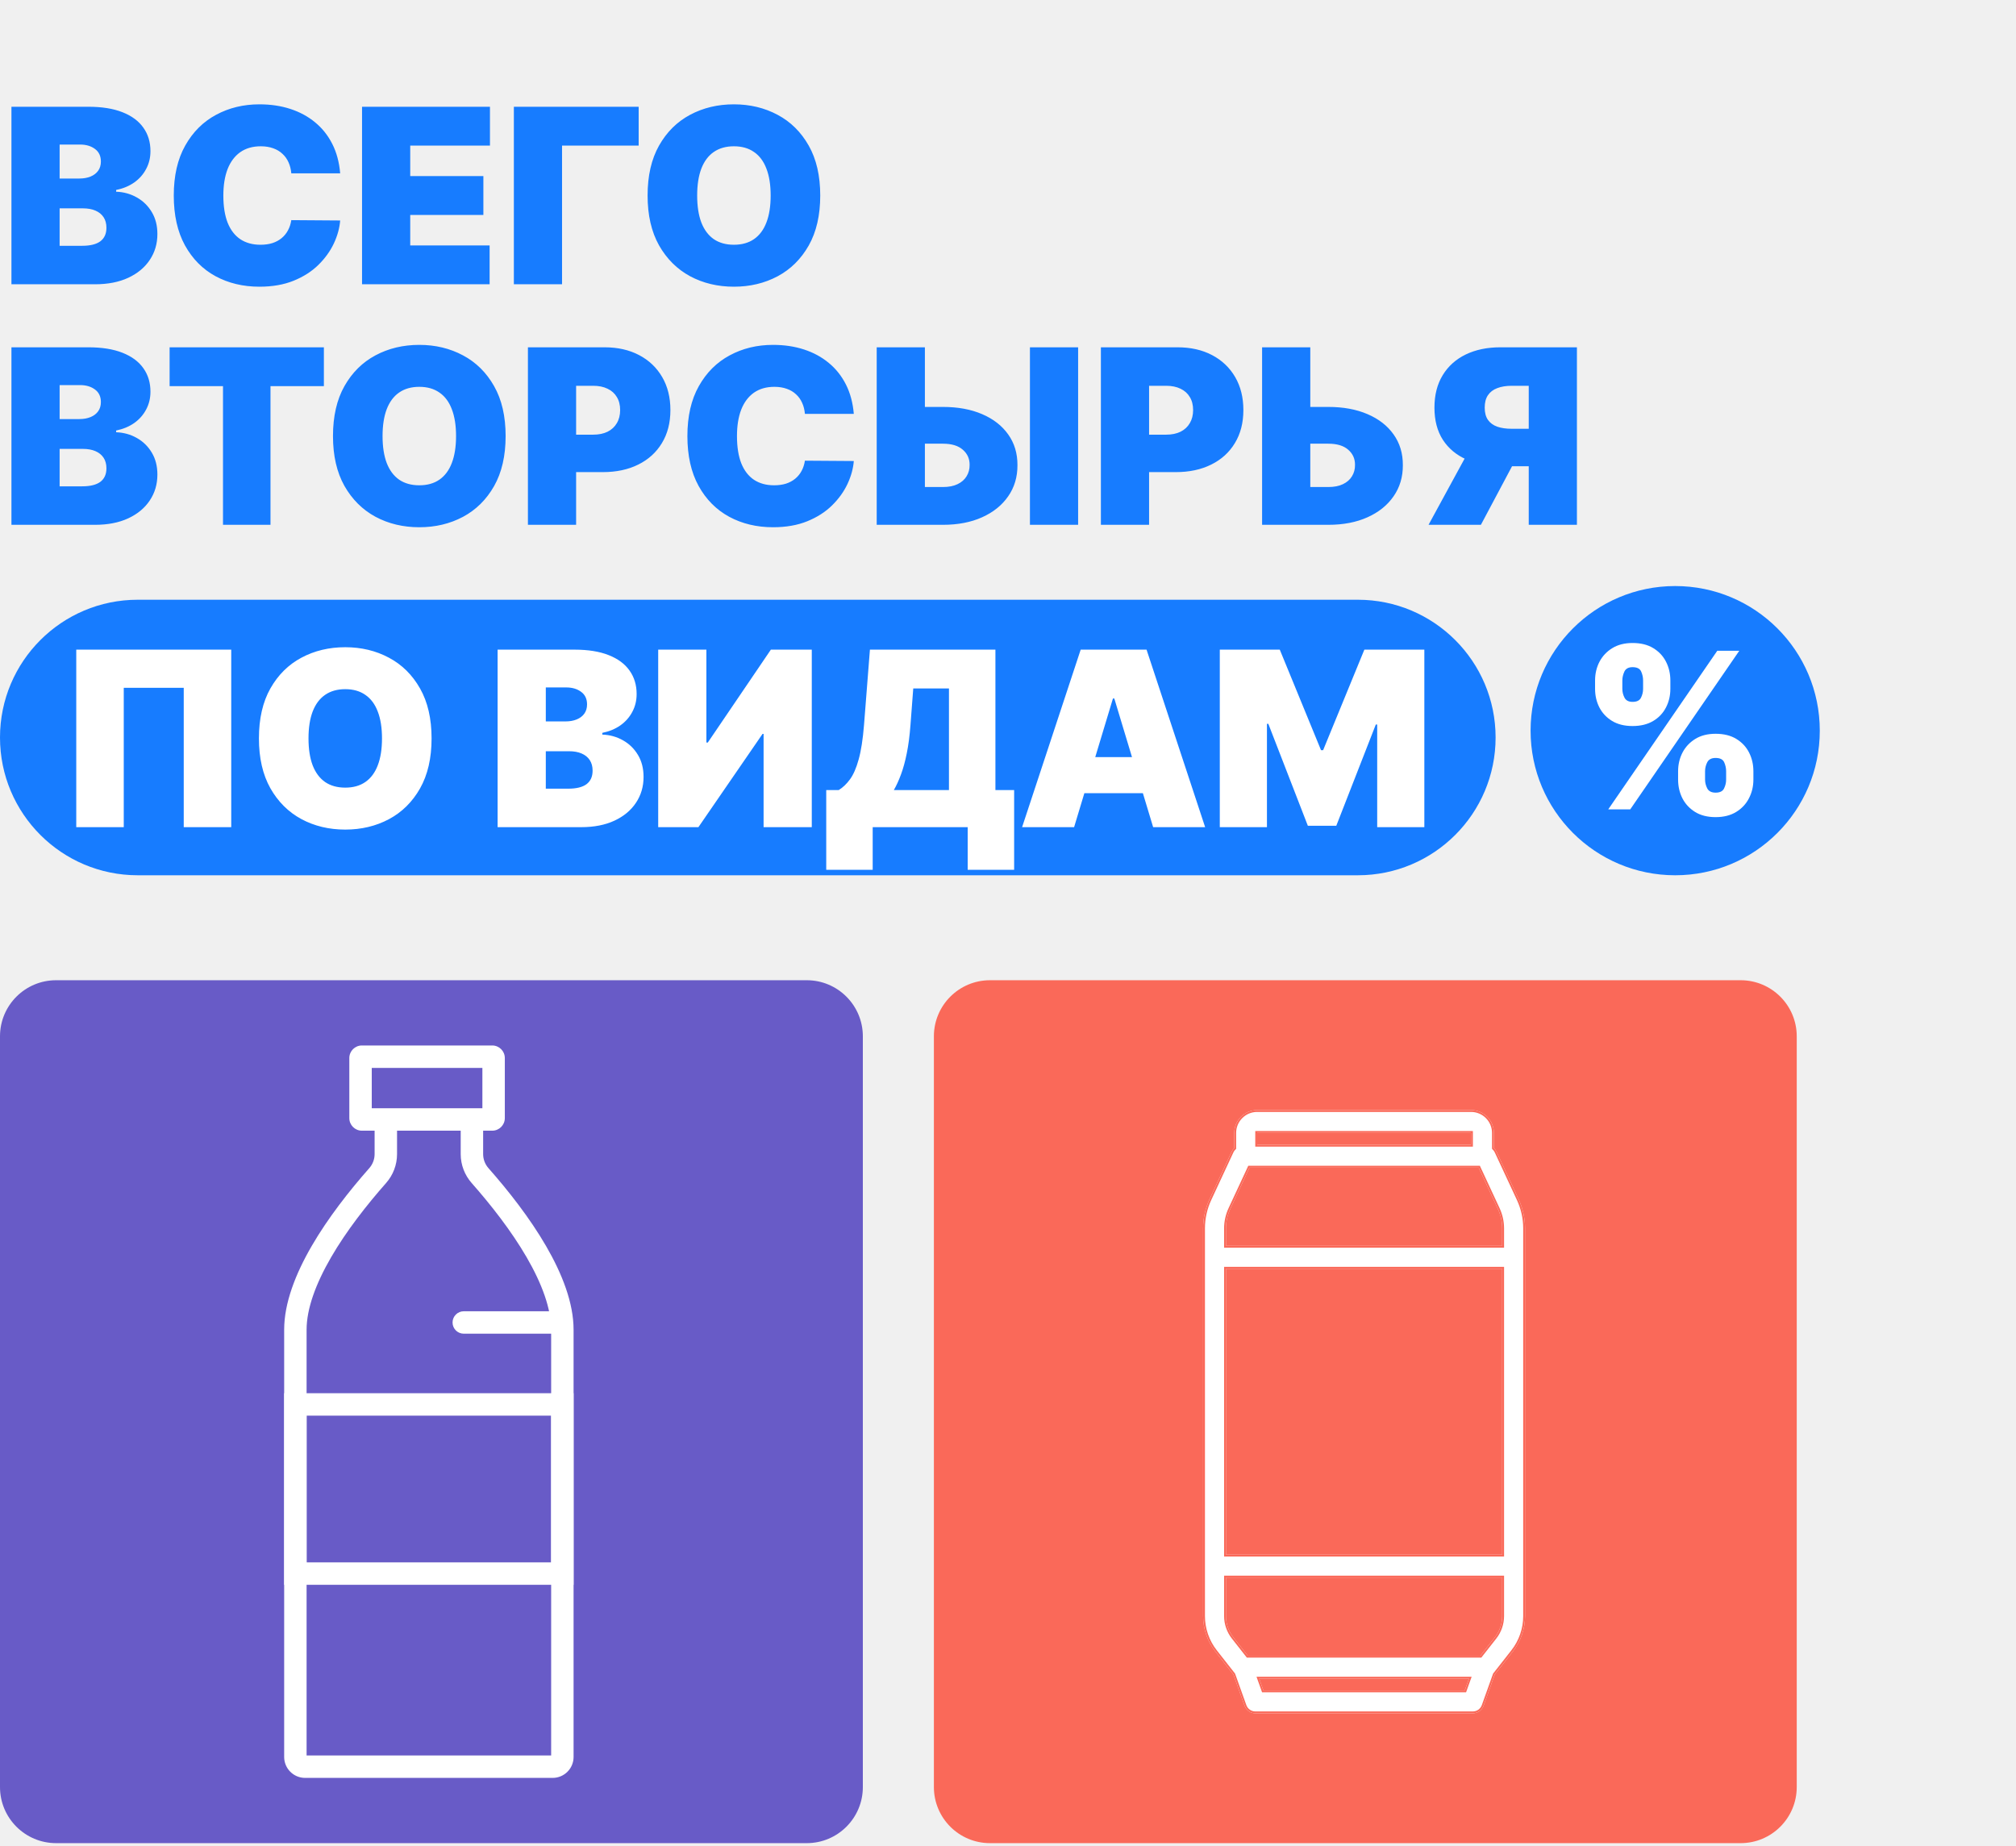
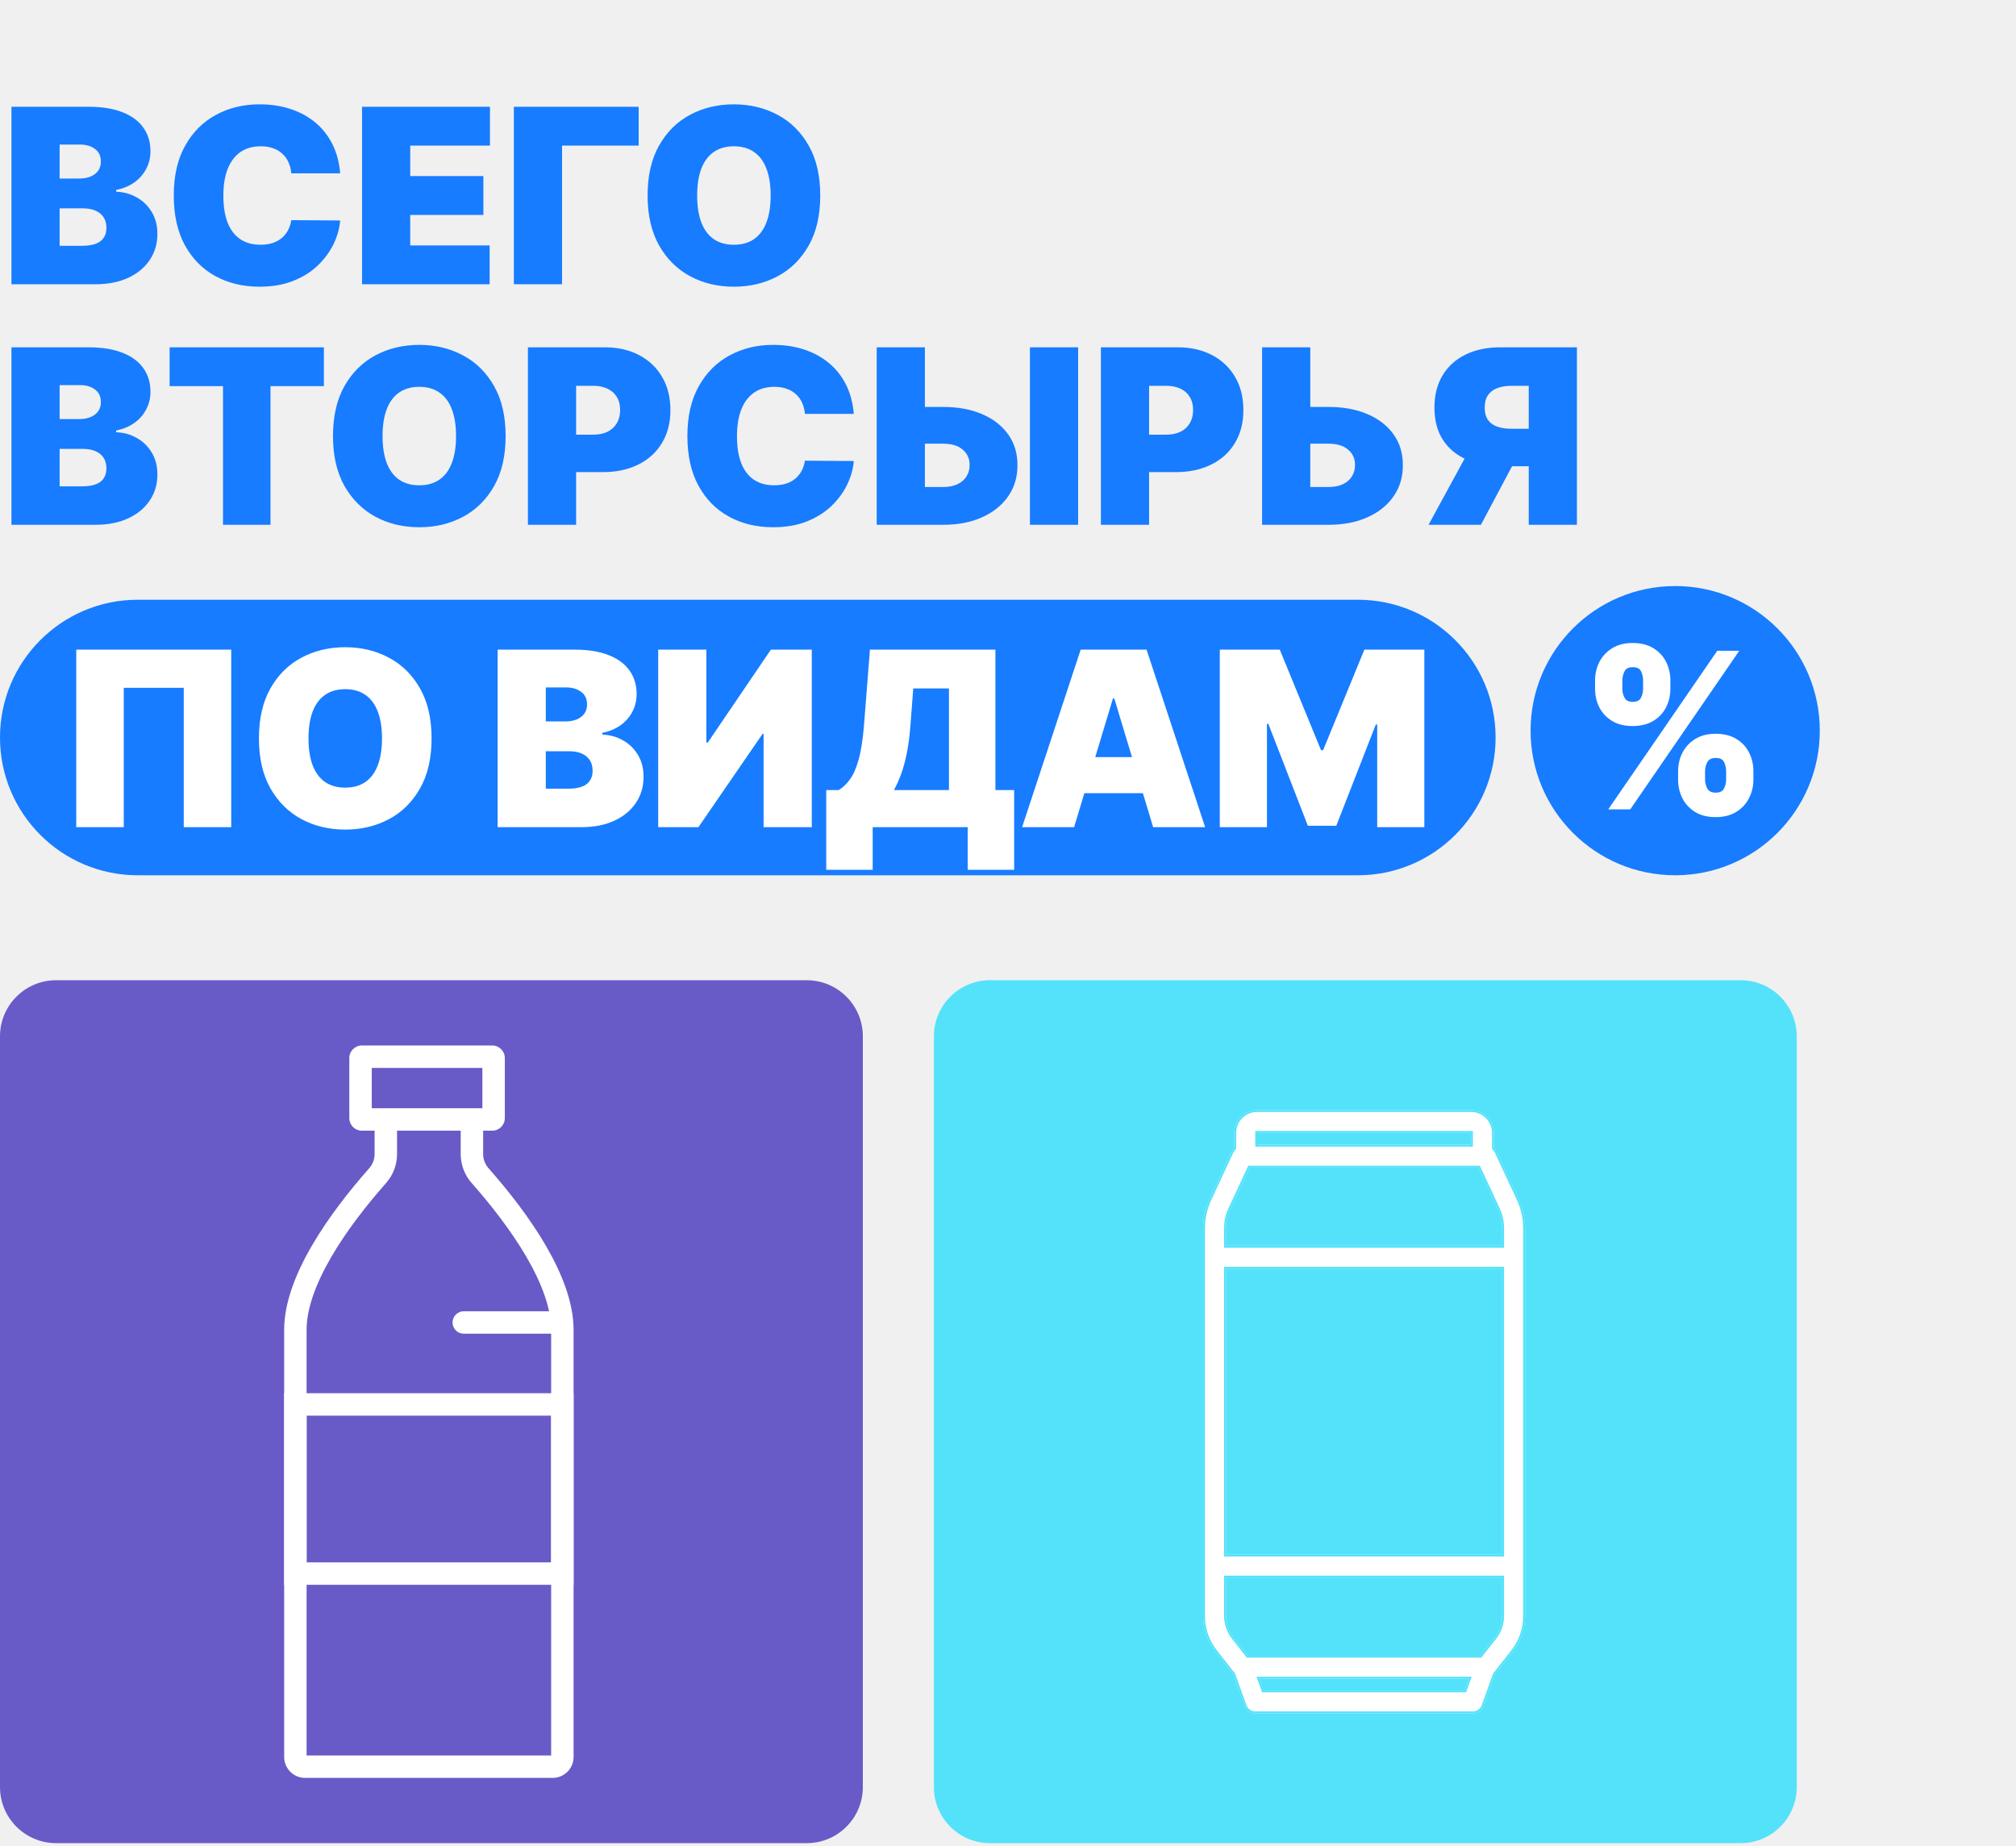
<svg xmlns="http://www.w3.org/2000/svg" width="461" height="422" viewBox="0 0 461 422" fill="none">
  <path d="M2.616 65V24.411H20.215C23.307 24.411 25.903 24.827 28.004 25.66C30.118 26.492 31.71 27.668 32.78 29.188C33.864 30.707 34.405 32.497 34.405 34.558C34.405 36.051 34.075 37.412 33.414 38.641C32.767 39.87 31.855 40.9 30.679 41.733C29.503 42.552 28.129 43.12 26.557 43.437V43.834C28.301 43.9 29.887 44.342 31.314 45.161C32.74 45.967 33.877 47.084 34.722 48.511C35.568 49.925 35.991 51.589 35.991 53.505C35.991 55.725 35.41 57.7 34.247 59.431C33.097 61.162 31.459 62.523 29.332 63.514C27.204 64.504 24.668 65 21.721 65H2.616ZM13.635 56.2H18.788C20.638 56.2 22.025 55.857 22.95 55.17C23.875 54.47 24.337 53.439 24.337 52.078C24.337 51.127 24.119 50.321 23.683 49.66C23.247 49 22.626 48.498 21.82 48.154C21.028 47.811 20.07 47.639 18.947 47.639H13.635V56.2ZM13.635 40.821H18.154C19.119 40.821 19.971 40.669 20.711 40.365C21.451 40.061 22.025 39.625 22.435 39.057C22.858 38.476 23.069 37.769 23.069 36.937C23.069 35.681 22.62 34.724 21.721 34.063C20.823 33.389 19.687 33.052 18.312 33.052H13.635V40.821ZM77.788 39.632H66.611C66.531 38.707 66.32 37.868 65.977 37.115C65.646 36.362 65.184 35.715 64.589 35.173C64.008 34.618 63.301 34.195 62.469 33.904C61.636 33.6 60.692 33.449 59.635 33.449C57.785 33.449 56.219 33.898 54.938 34.796C53.669 35.695 52.705 36.983 52.044 38.661C51.397 40.339 51.073 42.354 51.073 44.706C51.073 47.19 51.403 49.27 52.064 50.949C52.738 52.613 53.709 53.868 54.977 54.714C56.246 55.547 57.772 55.963 59.555 55.963C60.573 55.963 61.484 55.837 62.29 55.586C63.096 55.322 63.797 54.945 64.391 54.456C64.986 53.968 65.468 53.38 65.838 52.693C66.221 51.992 66.479 51.206 66.611 50.334L77.788 50.413C77.656 52.131 77.174 53.882 76.342 55.665C75.509 57.436 74.327 59.074 72.794 60.58C71.275 62.073 69.392 63.276 67.146 64.187C64.9 65.099 62.29 65.555 59.318 65.555C55.592 65.555 52.249 64.756 49.289 63.157C46.343 61.558 44.011 59.206 42.293 56.101C40.589 52.996 39.737 49.198 39.737 44.706C39.737 40.187 40.609 36.382 42.353 33.29C44.097 30.185 46.449 27.84 49.408 26.254C52.368 24.656 55.671 23.856 59.318 23.856C61.881 23.856 64.239 24.206 66.393 24.907C68.546 25.607 70.436 26.631 72.061 27.979C73.686 29.313 74.994 30.958 75.985 32.913C76.976 34.869 77.577 37.108 77.788 39.632ZM82.788 65V24.411H112.04V33.29H93.807V40.266H110.534V49.145H93.807V56.121H111.961V65H82.788ZM146.044 24.411V33.29H128.524V65H117.505V24.411H146.044ZM187.564 44.706C187.564 49.224 186.686 53.036 184.929 56.141C183.171 59.233 180.8 61.578 177.814 63.177C174.828 64.762 171.498 65.555 167.825 65.555C164.126 65.555 160.783 64.756 157.797 63.157C154.824 61.545 152.459 59.193 150.702 56.101C148.958 52.996 148.086 49.198 148.086 44.706C148.086 40.187 148.958 36.382 150.702 33.29C152.459 30.185 154.824 27.84 157.797 26.254C160.783 24.656 164.126 23.856 167.825 23.856C171.498 23.856 174.828 24.656 177.814 26.254C180.8 27.84 183.171 30.185 184.929 33.29C186.686 36.382 187.564 40.187 187.564 44.706ZM176.228 44.706C176.228 42.275 175.904 40.227 175.257 38.562C174.623 36.884 173.678 35.615 172.423 34.757C171.181 33.885 169.648 33.449 167.825 33.449C166.002 33.449 164.462 33.885 163.207 34.757C161.965 35.615 161.021 36.884 160.373 38.562C159.739 40.227 159.422 42.275 159.422 44.706C159.422 47.137 159.739 49.191 160.373 50.869C161.021 52.534 161.965 53.802 163.207 54.674C164.462 55.533 166.002 55.963 167.825 55.963C169.648 55.963 171.181 55.533 172.423 54.674C173.678 53.802 174.623 52.534 175.257 50.869C175.904 49.191 176.228 47.137 176.228 44.706ZM2.616 120V79.411H20.215C23.307 79.411 25.903 79.827 28.004 80.66C30.118 81.492 31.71 82.668 32.78 84.188C33.864 85.707 34.405 87.497 34.405 89.558C34.405 91.051 34.075 92.412 33.414 93.641C32.767 94.87 31.855 95.9 30.679 96.733C29.503 97.552 28.129 98.12 26.557 98.437V98.834C28.301 98.9 29.887 99.342 31.314 100.161C32.74 100.967 33.877 102.084 34.722 103.511C35.568 104.925 35.991 106.589 35.991 108.505C35.991 110.725 35.41 112.7 34.247 114.431C33.097 116.162 31.459 117.523 29.332 118.514C27.204 119.505 24.668 120 21.721 120H2.616ZM13.635 111.2H18.788C20.638 111.2 22.025 110.857 22.95 110.17C23.875 109.47 24.337 108.439 24.337 107.078C24.337 106.127 24.119 105.321 23.683 104.66C23.247 104 22.626 103.498 21.82 103.154C21.028 102.811 20.07 102.639 18.947 102.639H13.635V111.2ZM13.635 95.821H18.154C19.119 95.821 19.971 95.669 20.711 95.365C21.451 95.061 22.025 94.625 22.435 94.057C22.858 93.476 23.069 92.769 23.069 91.937C23.069 90.681 22.62 89.724 21.721 89.063C20.823 88.389 19.687 88.052 18.312 88.052H13.635V95.821ZM38.785 88.29V79.411H74.063V88.29H61.854V120H50.994V88.29H38.785ZM115.622 99.706C115.622 104.224 114.744 108.036 112.987 111.141C111.229 114.233 108.858 116.578 105.872 118.177C102.886 119.762 99.556 120.555 95.883 120.555C92.183 120.555 88.841 119.756 85.855 118.157C82.882 116.545 80.517 114.193 78.76 111.101C77.016 107.996 76.144 104.198 76.144 99.706C76.144 95.187 77.016 91.382 78.76 88.29C80.517 85.185 82.882 82.84 85.855 81.254C88.841 79.656 92.183 78.856 95.883 78.856C99.556 78.856 102.886 79.656 105.872 81.254C108.858 82.84 111.229 85.185 112.987 88.29C114.744 91.382 115.622 95.187 115.622 99.706ZM104.286 99.706C104.286 97.275 103.962 95.227 103.315 93.562C102.681 91.884 101.736 90.615 100.481 89.757C99.239 88.885 97.706 88.449 95.883 88.449C94.06 88.449 92.52 88.885 91.265 89.757C90.023 90.615 89.079 91.884 88.431 93.562C87.797 95.227 87.48 97.275 87.48 99.706C87.48 102.137 87.797 104.191 88.431 105.869C89.079 107.534 90.023 108.802 91.265 109.674C92.52 110.533 94.06 110.963 95.883 110.963C97.706 110.963 99.239 110.533 100.481 109.674C101.736 108.802 102.681 107.534 103.315 105.869C103.962 104.191 104.286 102.137 104.286 99.706ZM120.721 120V79.411H138.241C141.253 79.411 143.889 80.006 146.148 81.195C148.408 82.384 150.165 84.055 151.42 86.209C152.675 88.363 153.303 90.88 153.303 93.76C153.303 96.667 152.655 99.184 151.361 101.311C150.079 103.438 148.275 105.076 145.95 106.226C143.638 107.375 140.936 107.95 137.844 107.95H127.38V99.388H135.625C136.919 99.388 138.023 99.164 138.934 98.715C139.859 98.252 140.566 97.598 141.055 96.753C141.557 95.907 141.808 94.909 141.808 93.76C141.808 92.597 141.557 91.606 141.055 90.787C140.566 89.955 139.859 89.321 138.934 88.885C138.023 88.435 136.919 88.211 135.625 88.211H131.74V120H120.721ZM195.239 94.632H184.061C183.982 93.707 183.771 92.868 183.427 92.115C183.097 91.362 182.635 90.715 182.04 90.173C181.459 89.618 180.752 89.195 179.919 88.904C179.087 88.6 178.142 88.449 177.085 88.449C175.236 88.449 173.67 88.898 172.388 89.796C171.12 90.695 170.155 91.983 169.495 93.661C168.847 95.339 168.524 97.354 168.524 99.706C168.524 102.19 168.854 104.271 169.515 105.949C170.188 107.613 171.159 108.868 172.428 109.714C173.696 110.546 175.222 110.963 177.006 110.963C178.023 110.963 178.935 110.837 179.741 110.586C180.547 110.322 181.247 109.945 181.842 109.456C182.436 108.968 182.919 108.38 183.289 107.693C183.672 106.992 183.929 106.206 184.061 105.334L195.239 105.413C195.107 107.131 194.625 108.882 193.792 110.665C192.96 112.436 191.778 114.074 190.245 115.58C188.725 117.073 186.843 118.276 184.597 119.187C182.35 120.099 179.741 120.555 176.768 120.555C173.042 120.555 169.7 119.756 166.74 118.157C163.794 116.558 161.462 114.206 159.744 111.101C158.039 107.996 157.187 104.198 157.187 99.706C157.187 95.187 158.059 91.382 159.803 88.29C161.547 85.185 163.899 82.84 166.859 81.254C169.818 79.656 173.122 78.856 176.768 78.856C179.331 78.856 181.69 79.206 183.843 79.907C185.997 80.607 187.887 81.631 189.512 82.979C191.137 84.313 192.445 85.958 193.436 87.913C194.427 89.869 195.028 92.108 195.239 94.632ZM207.215 93.046H215.618C219.04 93.046 222.026 93.595 224.576 94.692C227.139 95.788 229.128 97.334 230.541 99.329C231.968 101.324 232.675 103.669 232.662 106.365C232.675 109.06 231.968 111.432 230.541 113.48C229.128 115.528 227.139 117.126 224.576 118.276C222.026 119.425 219.04 120 215.618 120H200.476V79.411H211.496V111.359H215.618C216.952 111.359 218.069 111.141 218.967 110.705C219.879 110.269 220.566 109.668 221.028 108.902C221.504 108.135 221.735 107.263 221.722 106.285C221.735 104.898 221.22 103.749 220.176 102.837C219.132 101.912 217.613 101.45 215.618 101.45H207.215V93.046ZM246.535 79.411V120H235.516V79.411H246.535ZM251.742 120V79.411H269.262C272.275 79.411 274.911 80.006 277.17 81.195C279.429 82.384 281.186 84.055 282.442 86.209C283.697 88.363 284.324 90.88 284.324 93.76C284.324 96.667 283.677 99.184 282.382 101.311C281.101 103.438 279.297 105.076 276.972 106.226C274.66 107.375 271.958 107.95 268.866 107.95H258.402V99.388H266.646C267.941 99.388 269.044 99.164 269.956 98.715C270.881 98.252 271.588 97.598 272.076 96.753C272.579 95.907 272.83 94.909 272.83 93.76C272.83 92.597 272.579 91.606 272.076 90.787C271.588 89.955 270.881 89.321 269.956 88.885C269.044 88.435 267.941 88.211 266.646 88.211H262.762V120H251.742ZM295.344 93.046H303.747C307.169 93.046 310.155 93.595 312.705 94.692C315.268 95.788 317.257 97.334 318.67 99.329C320.097 101.324 320.804 103.669 320.791 106.365C320.804 109.06 320.097 111.432 318.67 113.48C317.257 115.528 315.268 117.126 312.705 118.276C310.155 119.425 307.169 120 303.747 120H288.605V79.411H299.625V111.359H303.747C305.081 111.359 306.198 111.141 307.096 110.705C308.008 110.269 308.695 109.668 309.157 108.902C309.633 108.135 309.864 107.263 309.851 106.285C309.864 104.898 309.349 103.749 308.305 102.837C307.261 101.912 305.742 101.45 303.747 101.45H295.344V93.046ZM360.597 120H349.578V88.211H345.693C344.412 88.211 343.308 88.389 342.383 88.746C341.459 89.089 340.745 89.631 340.243 90.371C339.754 91.098 339.51 92.042 339.51 93.205C339.51 94.355 339.754 95.286 340.243 95.999C340.745 96.713 341.459 97.235 342.383 97.565C343.308 97.882 344.412 98.041 345.693 98.041H353.938V106.603H343.473C340.395 106.603 337.693 106.094 335.368 105.076C333.042 104.059 331.232 102.553 329.937 100.558C328.656 98.563 328.015 96.112 328.015 93.205C328.015 90.325 328.642 87.854 329.898 85.793C331.153 83.732 332.91 82.153 335.169 81.056C337.442 79.96 340.078 79.411 343.077 79.411H360.597V120ZM336.814 101.37H348.547L338.638 120H326.667L336.814 101.37Z" fill="#177CFF" />
  <rect y="137.132" width="342" height="63" rx="31.5" fill="#177CFF" />
  <path d="M52.876 148.543V189.132H42.015V157.263H28.3V189.132H17.439V148.543H52.876ZM98.689 168.837C98.689 173.356 97.81 177.168 96.053 180.273C94.296 183.365 91.924 185.71 88.938 187.308C85.952 188.894 82.622 189.687 78.949 189.687C75.25 189.687 71.907 188.887 68.921 187.289C65.948 185.677 63.583 183.325 61.826 180.233C60.082 177.128 59.209 173.33 59.209 168.837C59.209 164.319 60.082 160.513 61.826 157.422C63.583 154.317 65.948 151.971 68.921 150.386C71.907 148.787 75.25 147.988 78.949 147.988C82.622 147.988 85.952 148.787 88.938 150.386C91.924 151.971 94.296 154.317 96.053 157.422C97.81 160.513 98.689 164.319 98.689 168.837ZM87.352 168.837C87.352 166.406 87.029 164.358 86.381 162.693C85.747 161.015 84.802 159.747 83.547 158.888C82.305 158.016 80.772 157.58 78.949 157.58C77.126 157.58 75.587 158.016 74.331 158.888C73.089 159.747 72.145 161.015 71.497 162.693C70.863 164.358 70.546 166.406 70.546 168.837C70.546 171.268 70.863 173.323 71.497 175.001C72.145 176.666 73.089 177.934 74.331 178.806C75.587 179.665 77.126 180.094 78.949 180.094C80.772 180.094 82.305 179.665 83.547 178.806C84.802 177.934 85.747 176.666 86.381 175.001C87.029 173.323 87.352 171.268 87.352 168.837ZM113.789 189.132V148.543H131.389C134.48 148.543 137.077 148.959 139.177 149.791C141.291 150.624 142.884 151.8 143.954 153.319C145.037 154.839 145.579 156.629 145.579 158.69C145.579 160.183 145.249 161.544 144.588 162.773C143.941 164.001 143.029 165.032 141.853 165.864C140.677 166.684 139.303 167.252 137.731 167.569V167.965C139.475 168.031 141.06 168.474 142.487 169.293C143.914 170.099 145.05 171.216 145.896 172.643C146.742 174.056 147.164 175.721 147.164 177.637C147.164 179.857 146.583 181.832 145.42 183.563C144.271 185.294 142.632 186.654 140.505 187.645C138.378 188.636 135.841 189.132 132.895 189.132H113.789ZM124.809 180.332H129.962C131.811 180.332 133.199 179.989 134.124 179.302C135.048 178.601 135.511 177.571 135.511 176.21C135.511 175.259 135.293 174.453 134.857 173.792C134.421 173.131 133.8 172.629 132.994 172.286C132.201 171.942 131.243 171.77 130.12 171.77H124.809V180.332ZM124.809 164.953H129.327C130.292 164.953 131.144 164.801 131.884 164.497C132.624 164.193 133.199 163.757 133.608 163.189C134.031 162.608 134.242 161.901 134.242 161.068C134.242 159.813 133.793 158.855 132.895 158.195C131.996 157.521 130.86 157.184 129.486 157.184H124.809V164.953ZM150.511 148.543H161.53V169.789H161.847L176.275 148.543H185.63V189.132H174.61V167.807H174.373L159.707 189.132H150.511V148.543ZM188.936 198.883V180.649H191.79C192.741 180.068 193.6 179.249 194.367 178.192C195.146 177.135 195.807 175.622 196.349 173.653C196.903 171.685 197.313 169.049 197.577 165.746L198.925 148.543H227.623V180.649H231.904V198.883H221.281V189.132H199.559V198.883H188.936ZM204.395 180.649H217V157.422H208.834L208.2 165.746C208.015 168.23 207.731 170.403 207.348 172.266C206.978 174.116 206.535 175.728 206.02 177.102C205.518 178.463 204.976 179.645 204.395 180.649ZM245.615 189.132H233.724L247.121 148.543H262.184L275.581 189.132H263.69L254.811 159.721H254.494L245.615 189.132ZM243.395 173.118H265.751V181.363H243.395V173.118ZM278.932 148.543H292.647L302.081 171.533H302.557L311.99 148.543H325.705V189.132H314.924V165.666H314.606L305.569 188.815H299.068L290.031 165.508H289.714V189.132H278.932V148.543Z" fill="white" />
  <rect x="350" y="134" width="66.132" height="66.132" rx="33.066" fill="#177CFF" />
  <path d="M383.733 178.265V176.352C383.733 174.817 384.064 173.4 384.725 172.101C385.398 170.803 386.372 169.758 387.648 168.966C388.923 168.175 390.476 167.78 392.306 167.78C394.183 167.78 395.76 168.169 397.035 168.949C398.322 169.728 399.296 170.767 399.957 172.066C400.618 173.365 400.949 174.794 400.949 176.352V178.265C400.949 179.8 400.613 181.217 399.939 182.516C399.278 183.815 398.304 184.86 397.017 185.651C395.73 186.442 394.16 186.838 392.306 186.838C390.452 186.838 388.887 186.442 387.612 185.651C386.337 184.86 385.369 183.815 384.707 182.516C384.058 181.217 383.733 179.8 383.733 178.265ZM389.897 176.352V178.265C389.897 178.938 390.062 179.605 390.393 180.267C390.735 180.916 391.373 181.241 392.306 181.241C393.286 181.241 393.929 180.922 394.236 180.284C394.555 179.647 394.715 178.974 394.715 178.265V176.352C394.715 175.644 394.567 174.959 394.272 174.298C393.977 173.636 393.321 173.306 392.306 173.306C391.373 173.306 390.735 173.636 390.393 174.298C390.062 174.959 389.897 175.644 389.897 176.352ZM364.746 157.507V155.594C364.746 154.036 365.083 152.607 365.756 151.308C366.441 150.009 367.421 148.97 368.696 148.191C369.971 147.411 371.512 147.022 373.319 147.022C375.196 147.022 376.773 147.411 378.048 148.191C379.335 148.97 380.309 150.009 380.97 151.308C381.632 152.607 381.962 154.036 381.962 155.594V157.507C381.962 159.066 381.626 160.488 380.953 161.776C380.291 163.063 379.317 164.09 378.03 164.857C376.743 165.625 375.173 166.009 373.319 166.009C371.465 166.009 369.9 165.619 368.625 164.84C367.35 164.06 366.382 163.027 365.721 161.74C365.071 160.453 364.746 159.042 364.746 157.507ZM370.981 155.594V157.507C370.981 158.215 371.146 158.889 371.477 159.526C371.807 160.164 372.421 160.483 373.319 160.483C374.299 160.483 374.942 160.164 375.249 159.526C375.568 158.889 375.728 158.215 375.728 157.507V155.594C375.728 154.886 375.58 154.201 375.285 153.54C374.99 152.878 374.334 152.548 373.319 152.548C372.386 152.548 371.76 152.89 371.441 153.575C371.134 154.248 370.981 154.921 370.981 155.594ZM367.757 185.066L392.695 148.793H397.726L372.787 185.066H367.757Z" fill="white" />
  <rect y="224.132" width="197.308" height="197.306" rx="12.825" fill="#685BC7" />
  <rect x="67.544" y="321.127" width="61.051" height="38.676" stroke="white" stroke-width="5.13" />
  <path d="M106.051 304.953C104.634 304.953 103.486 303.804 103.486 302.388C103.486 300.971 104.634 299.823 106.051 299.823V304.953ZM128.085 299.823H130.65V304.953H128.085V299.823ZM106.051 302.388V299.823H128.085V302.388V304.953H106.051V302.388Z" fill="white" />
  <mask id="path-9-inside-1_758_20" fill="white">
    <path d="M110.479 263.893C110.479 265.079 110.919 266.218 111.703 267.107C120.822 277.445 131.161 291.851 131.161 304.04C131.161 304.14 131.159 304.239 131.158 304.338C131.158 304.339 131.159 304.34 131.16 304.34C131.16 304.34 131.161 304.34 131.161 304.341V401.729C131.161 404.375 129.016 406.52 126.371 406.52H69.77C67.124 406.52 64.98 404.375 64.98 401.729V304.341C64.98 304.34 64.98 304.34 64.981 304.34C64.982 304.34 64.982 304.339 64.982 304.338C64.982 304.239 64.98 304.14 64.98 304.04C64.98 291.851 75.318 277.445 84.438 267.107C85.222 266.218 85.662 265.079 85.662 263.893V257.505C85.662 254.86 87.807 252.715 90.452 252.715H105.688C108.334 252.715 110.479 254.86 110.479 257.505V263.893Z" />
  </mask>
  <path d="M131.161 304.04L136.291 304.04V304.04H131.161ZM64.98 304.04H59.849V304.04L64.98 304.04ZM84.438 267.107L88.285 270.501L84.438 267.107ZM64.982 304.338L70.112 304.306L64.982 304.338ZM131.158 304.338L126.028 304.306L131.158 304.338ZM111.703 267.107L107.856 270.501L111.703 267.107ZM111.703 267.107L107.856 270.501C112.295 275.533 116.922 281.437 120.415 287.454C123.962 293.565 126.031 299.275 126.031 304.04H131.161H136.291C136.291 296.616 133.191 289.028 129.289 282.304C125.332 275.487 120.231 269.02 115.55 263.714L111.703 267.107ZM131.161 304.04L126.031 304.04C126.031 304.165 126.03 304.045 126.028 304.306L131.158 304.338L136.288 304.371C136.288 304.344 136.289 304.318 136.289 304.256C136.29 304.204 136.291 304.126 136.291 304.04L131.161 304.04ZM131.161 304.341H126.031V401.729H131.161H136.291V304.341H131.161ZM126.371 406.52V401.39H69.77V406.52V411.65H126.371V406.52ZM64.98 401.729H70.109V304.341H64.98H59.849V401.729H64.98ZM64.982 304.338L70.112 304.306C70.111 304.045 70.109 304.165 70.109 304.04L64.98 304.04L59.849 304.04C59.849 304.126 59.85 304.204 59.851 304.256C59.852 304.318 59.852 304.344 59.852 304.371L64.982 304.338ZM64.98 304.04H70.109C70.109 299.275 72.179 293.565 75.726 287.454C79.218 281.437 83.846 275.533 88.285 270.501L84.438 267.107L80.591 263.714C75.91 269.02 70.809 275.487 66.852 282.304C62.95 289.028 59.849 296.616 59.849 304.04H64.98ZM85.662 263.893H90.792V257.505H85.662H80.532V263.893H85.662ZM90.452 252.715V257.845H105.688V252.715V247.585H90.452V252.715ZM110.479 257.505H105.349V263.893H110.479H115.609V257.505H110.479ZM85.662 257.505H90.792C90.792 257.693 90.64 257.845 90.452 257.845V252.715V247.585C84.974 247.585 80.532 252.026 80.532 257.505H85.662ZM84.438 267.107L88.285 270.501C89.878 268.696 90.792 266.356 90.792 263.893H85.662H80.532C80.532 263.802 80.567 263.741 80.591 263.714L84.438 267.107ZM64.981 304.34V309.47C67.827 309.47 70.13 307.153 70.112 304.306L64.982 304.338L59.852 304.371C59.834 301.525 62.136 299.21 64.981 299.21V304.34ZM64.98 304.341H70.109C70.109 307.195 67.792 309.47 64.981 309.47V304.34V299.21C62.168 299.21 59.849 301.486 59.849 304.341H64.98ZM131.161 401.729H126.031C126.031 401.542 126.183 401.39 126.371 401.39V406.52V411.65C131.85 411.65 136.291 407.208 136.291 401.729H131.161ZM131.16 304.34V309.47C128.327 309.47 126.031 307.174 126.031 304.341H131.161H136.291C136.291 301.507 133.994 299.21 131.16 299.21V304.34ZM131.158 304.338L126.028 304.306C126.01 307.153 128.314 309.47 131.16 309.47V304.34V299.21C134.004 299.21 136.306 301.525 136.288 304.371L131.158 304.338ZM69.77 406.52V401.39C69.957 401.39 70.109 401.542 70.109 401.729H64.98H59.849C59.849 407.208 64.291 411.65 69.77 411.65V406.52ZM105.688 252.715V257.845C105.501 257.845 105.349 257.693 105.349 257.505H110.479H115.609C115.609 252.026 111.167 247.585 105.688 247.585V252.715ZM111.703 267.107L115.55 263.714C115.574 263.741 115.609 263.802 115.609 263.893H110.479H105.349C105.349 266.356 106.263 268.696 107.856 270.501L111.703 267.107Z" fill="white" mask="url(#path-9-inside-1_758_20)" />
  <mask id="path-11-inside-2_758_20" fill="white">
    <rect x="79.879" y="239.05" width="35.558" height="19.483" rx="2.874" />
  </mask>
  <rect x="79.879" y="239.05" width="35.558" height="19.483" rx="2.874" fill="#685BC7" stroke="white" stroke-width="10.26" mask="url(#path-11-inside-2_758_20)" />
-   <rect x="213.553" y="224.132" width="197.308" height="197.306" rx="12.825" fill="#FA6959" />
+   <rect x="213.553" y="224.132" width="197.308" height="197.306" rx="12.825" fill="#53E2FA" />
  <path d="M342.17 263.267C342.034 262.973 341.833 262.728 341.609 262.51V259.048C341.609 256.163 339.263 253.817 336.378 253.817H287.472C284.587 253.817 282.241 256.163 282.241 259.048V262.509C282.016 262.727 281.815 262.972 281.678 263.267L276.577 274.231C275.619 276.29 275.112 278.578 275.112 280.85V369.531C275.112 372.445 276.103 375.313 277.902 377.604L281.992 382.813C282.003 382.828 282.022 382.832 282.033 382.847L284.598 390.018C284.97 391.057 285.956 391.752 287.06 391.752H336.79C337.894 391.752 338.88 391.057 339.251 390.018L341.816 382.848C341.828 382.833 341.847 382.828 341.859 382.813L345.948 377.604C347.747 375.313 348.738 372.445 348.738 369.533V280.85C348.738 278.582 348.231 276.294 347.273 274.231L342.17 263.267ZM287.472 259.048H336.378V261.755H287.472V259.048ZM334.947 386.521H288.903L287.936 383.82H335.914L334.947 386.521ZM343.507 369.533C343.507 371.28 342.912 372.999 341.833 374.376L338.53 378.584H285.321L282.017 374.376C280.938 372.999 280.343 371.28 280.343 369.531V360.705H343.507V369.533ZM343.507 355.475H280.343V290.097H343.507V355.475ZM343.507 284.867H280.343V280.85C280.343 279.335 280.68 277.811 281.319 276.438L285.717 266.985H338.132L342.531 276.437C343.169 277.812 343.507 279.338 343.507 280.85V284.867Z" fill="white" />
-   <path fill-rule="evenodd" clip-rule="evenodd" d="M341.181 262.691V259.048C341.181 256.399 339.027 254.245 336.378 254.245H287.472C284.823 254.245 282.669 256.399 282.669 259.048V262.69L282.539 262.816C282.336 263.012 282.173 263.216 282.066 263.447L276.965 274.412C276.033 276.414 275.54 278.64 275.54 280.85V369.531C275.54 372.349 276.499 375.124 278.239 377.339L282.296 382.507C282.315 382.524 282.34 382.546 282.364 382.576L282.411 382.633L285.001 389.874L284.598 390.018L282.033 382.847C282.028 382.84 282.02 382.835 282.013 382.83C282.005 382.825 281.998 382.821 281.992 382.813L277.902 377.604C276.103 375.313 275.112 372.445 275.112 369.531V280.85C275.112 278.578 275.619 276.29 276.577 274.231L281.678 263.267C281.815 262.972 282.016 262.727 282.241 262.509V259.048C282.241 256.163 284.587 253.817 287.472 253.817H336.378C339.263 253.817 341.609 256.163 341.609 259.048V262.51C341.833 262.728 342.034 262.973 342.17 263.267L347.273 274.231C348.231 276.294 348.738 278.582 348.738 280.85V369.533C348.738 372.445 347.747 375.313 345.948 377.604L341.859 382.813C341.853 382.821 341.845 382.826 341.837 382.831C341.829 382.836 341.822 382.841 341.816 382.848L339.251 390.018L338.849 389.874L341.439 382.634L341.486 382.576C341.511 382.546 341.536 382.523 341.556 382.507L345.611 377.34C347.351 375.124 348.31 372.349 348.31 369.533V280.85C348.31 278.644 347.817 276.417 346.885 274.411L341.783 263.447C341.675 263.216 341.513 263.013 341.311 262.817L341.181 262.691ZM341.523 382.549C341.523 382.549 341.523 382.549 341.523 382.548L341.523 382.549ZM339.251 390.018L338.849 389.874C338.538 390.743 337.714 391.324 336.79 391.324H287.06C286.136 391.324 285.312 390.743 285.001 389.874L284.598 390.018C284.97 391.057 285.956 391.752 287.06 391.752H336.79C337.894 391.752 338.88 391.057 339.251 390.018ZM287.044 258.62H336.806V262.182H287.044V258.62ZM335.248 386.949H288.602L287.329 383.392H336.521L335.248 386.949ZM342.17 374.639L338.738 379.012H285.113L281.68 374.64C280.543 373.188 279.915 371.376 279.915 369.531V360.277H343.935V369.533C343.935 371.376 343.307 373.188 342.17 374.639ZM343.935 355.902H279.915V289.669H343.935V355.902ZM343.935 285.294H279.915V280.85C279.915 279.273 280.266 277.687 280.932 276.257L285.444 266.557H338.404L342.918 276.256C343.583 277.687 343.935 279.275 343.935 280.85V285.294ZM281.319 276.438C280.68 277.811 280.343 279.335 280.343 280.85V284.867H343.507V280.85C343.507 279.338 343.169 277.812 342.531 276.437L338.132 266.985H285.717L281.319 276.438ZM335.914 383.82L334.947 386.521H288.903L287.936 383.82H335.914ZM282.017 374.376C280.938 372.999 280.343 371.28 280.343 369.531V360.705H343.507V369.533C343.507 371.28 342.912 372.999 341.833 374.376L338.53 378.584H285.321L282.017 374.376ZM287.472 259.048V261.755H336.378V259.048H287.472ZM343.507 355.475V290.097H280.343V355.475H343.507Z" fill="#FA6959" />
+   <path fill-rule="evenodd" clip-rule="evenodd" d="M341.181 262.691V259.048C341.181 256.399 339.027 254.245 336.378 254.245H287.472C284.823 254.245 282.669 256.399 282.669 259.048V262.69L282.539 262.816C282.336 263.012 282.173 263.216 282.066 263.447L276.965 274.412C276.033 276.414 275.54 278.64 275.54 280.85V369.531C275.54 372.349 276.499 375.124 278.239 377.339L282.296 382.507C282.315 382.524 282.34 382.546 282.364 382.576L282.411 382.633L285.001 389.874L284.598 390.018L282.033 382.847C282.028 382.84 282.02 382.835 282.013 382.83C282.005 382.825 281.998 382.821 281.992 382.813L277.902 377.604C276.103 375.313 275.112 372.445 275.112 369.531V280.85C275.112 278.578 275.619 276.29 276.577 274.231L281.678 263.267C281.815 262.972 282.016 262.727 282.241 262.509V259.048C282.241 256.163 284.587 253.817 287.472 253.817H336.378C339.263 253.817 341.609 256.163 341.609 259.048V262.51C341.833 262.728 342.034 262.973 342.17 263.267L347.273 274.231C348.231 276.294 348.738 278.582 348.738 280.85V369.533C348.738 372.445 347.747 375.313 345.948 377.604L341.859 382.813C341.853 382.821 341.845 382.826 341.837 382.831C341.829 382.836 341.822 382.841 341.816 382.848L339.251 390.018L338.849 389.874L341.439 382.634L341.486 382.576C341.511 382.546 341.536 382.523 341.556 382.507L345.611 377.34C347.351 375.124 348.31 372.349 348.31 369.533V280.85C348.31 278.644 347.817 276.417 346.885 274.411L341.783 263.447C341.675 263.216 341.513 263.013 341.311 262.817L341.181 262.691ZM341.523 382.549C341.523 382.549 341.523 382.549 341.523 382.548L341.523 382.549ZM339.251 390.018L338.849 389.874C338.538 390.743 337.714 391.324 336.79 391.324H287.06C286.136 391.324 285.312 390.743 285.001 389.874L284.598 390.018C284.97 391.057 285.956 391.752 287.06 391.752H336.79C337.894 391.752 338.88 391.057 339.251 390.018ZM287.044 258.62H336.806V262.182H287.044V258.62ZM335.248 386.949H288.602L287.329 383.392H336.521L335.248 386.949ZM342.17 374.639L338.738 379.012H285.113L281.68 374.64C280.543 373.188 279.915 371.376 279.915 369.531V360.277H343.935V369.533C343.935 371.376 343.307 373.188 342.17 374.639ZM343.935 355.902H279.915V289.669H343.935V355.902ZM343.935 285.294H279.915V280.85C279.915 279.273 280.266 277.687 280.932 276.257L285.444 266.557H338.404L342.918 276.256C343.583 277.687 343.935 279.275 343.935 280.85V285.294ZM281.319 276.438C280.68 277.811 280.343 279.335 280.343 280.85V284.867H343.507V280.85C343.507 279.338 343.169 277.812 342.531 276.437L338.132 266.985H285.717L281.319 276.438ZM335.914 383.82L334.947 386.521H288.903L287.936 383.82H335.914ZM282.017 374.376C280.938 372.999 280.343 371.28 280.343 369.531V360.705H343.507V369.533C343.507 371.28 342.912 372.999 341.833 374.376L338.53 378.584H285.321L282.017 374.376ZM287.472 259.048V261.755H336.378V259.048H287.472ZM343.507 355.475V290.097H280.343V355.475H343.507Z" fill="#53E2FA" />
</svg>
